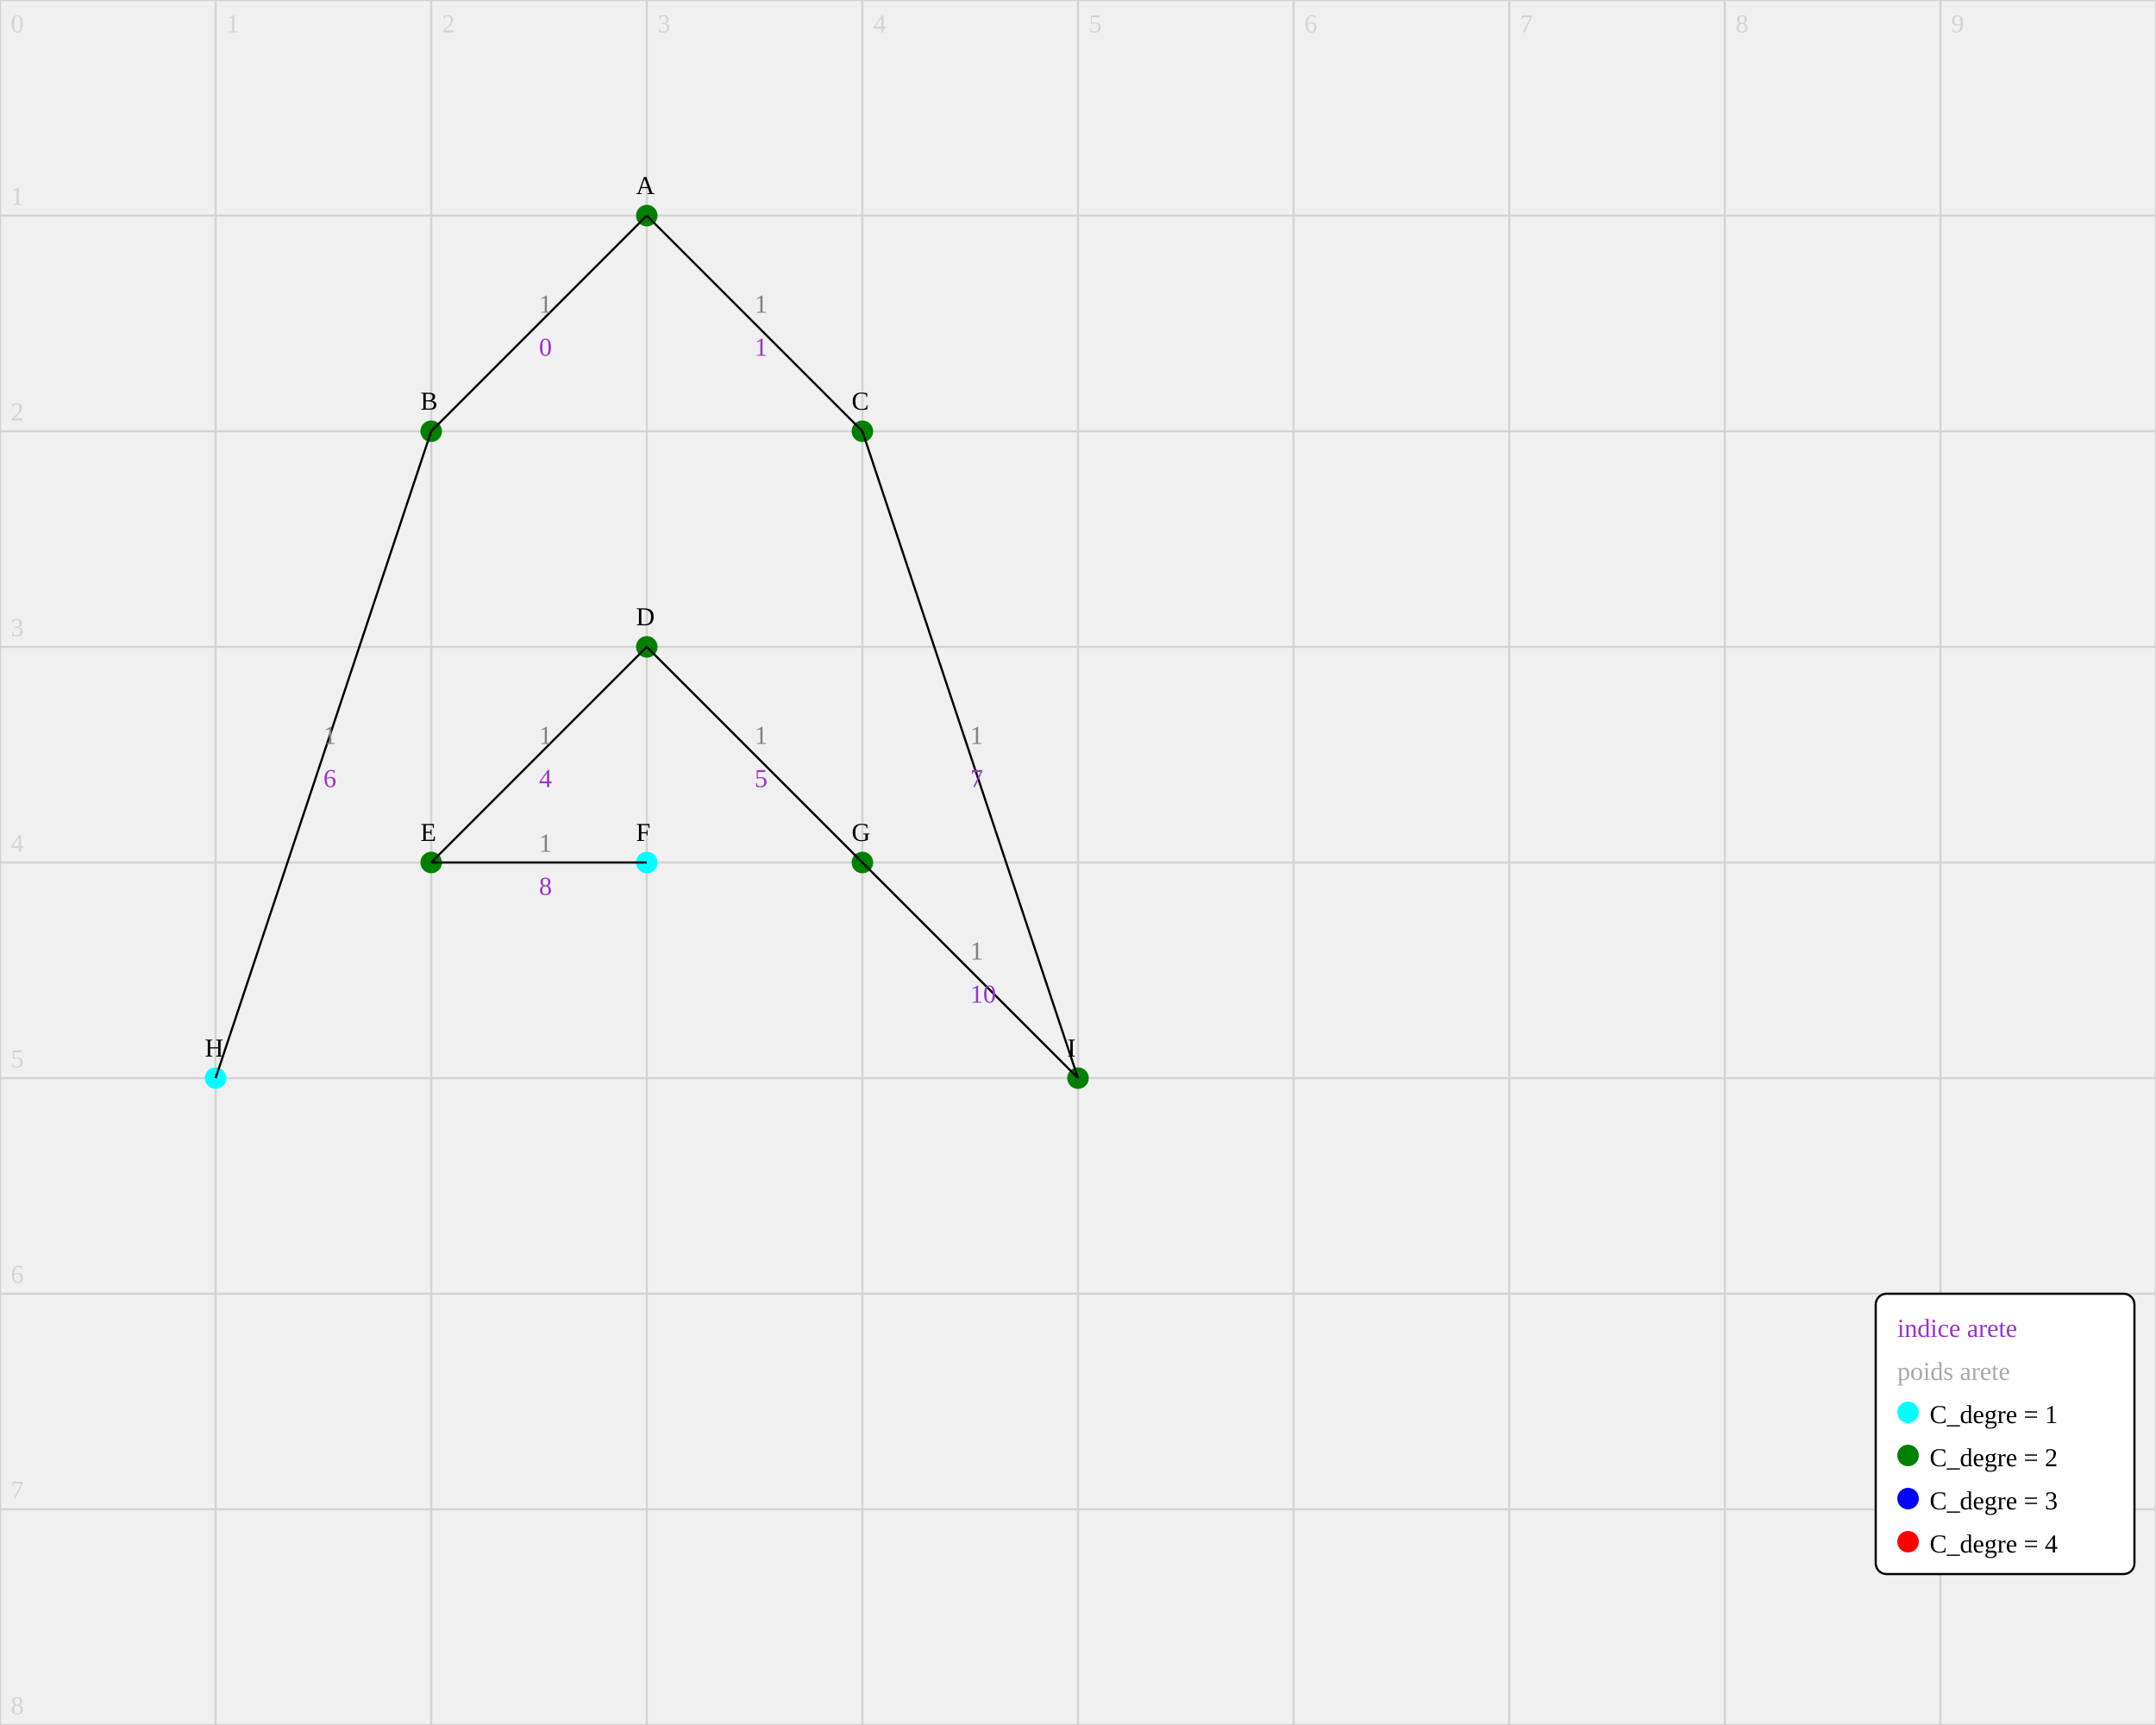
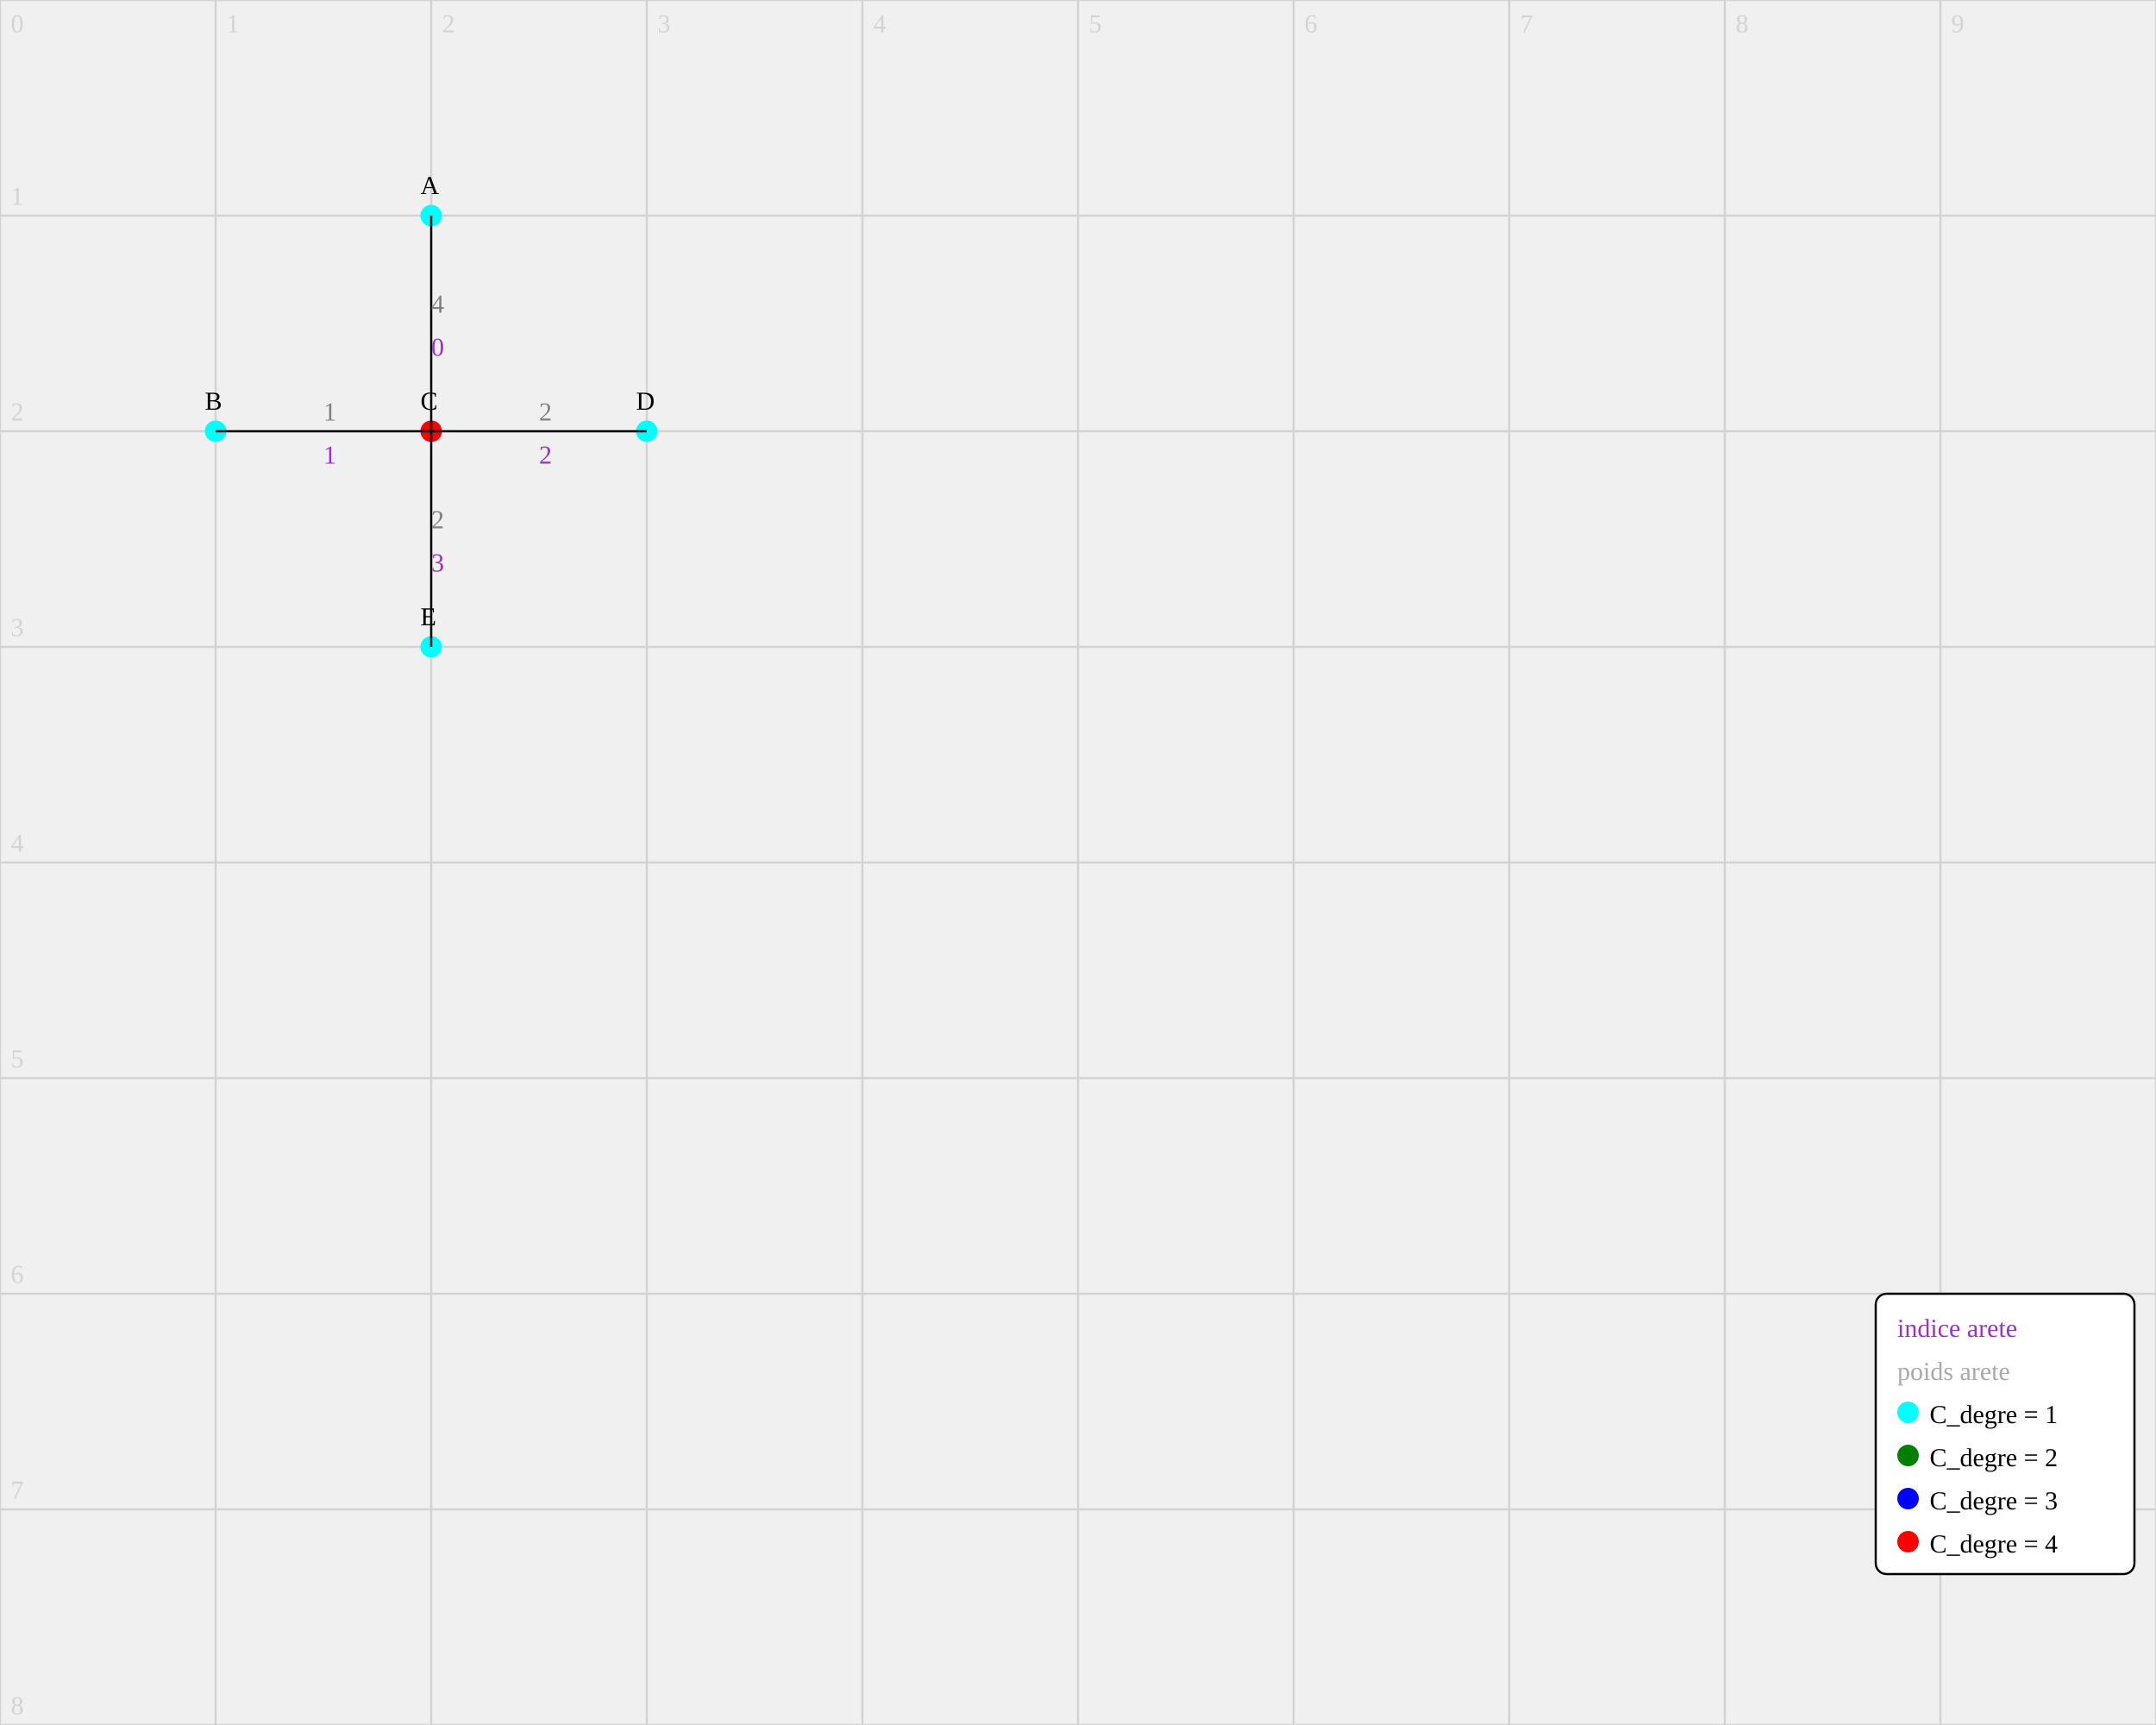
<svg xmlns="http://www.w3.org/2000/svg" version="1.1" width="1000" height="800">
  <line x1="0" y1="0" x2="1000" y2="0" stroke="lightgrey" />
  <text x="5" y="-5" fill="lightgrey">0</text>
  <line x1="0" y1="100" x2="1000" y2="100" stroke="lightgrey" />
  <text x="5" y="95" fill="lightgrey">1</text>
  <line x1="0" y1="200" x2="1000" y2="200" stroke="lightgrey" />
  <text x="5" y="195" fill="lightgrey">2</text>
  <line x1="0" y1="300" x2="1000" y2="300" stroke="lightgrey" />
  <text x="5" y="295" fill="lightgrey">3</text>
  <line x1="0" y1="400" x2="1000" y2="400" stroke="lightgrey" />
  <text x="5" y="395" fill="lightgrey">4</text>
  <line x1="0" y1="500" x2="1000" y2="500" stroke="lightgrey" />
  <text x="5" y="495" fill="lightgrey">5</text>
  <line x1="0" y1="600" x2="1000" y2="600" stroke="lightgrey" />
  <text x="5" y="595" fill="lightgrey">6</text>
  <line x1="0" y1="700" x2="1000" y2="700" stroke="lightgrey" />
  <text x="5" y="695" fill="lightgrey">7</text>
  <line x1="0" y1="800" x2="1000" y2="800" stroke="lightgrey" />
  <text x="5" y="795" fill="lightgrey">8</text>
  <line x1="0" y1="0" x2="0" y2="800" stroke="lightgrey" />
  <text x="5" y="15" fill="lightgrey">0</text>
  <line x1="100" y1="0" x2="100" y2="800" stroke="lightgrey" />
  <text x="105" y="15" fill="lightgrey">1</text>
  <line x1="200" y1="0" x2="200" y2="800" stroke="lightgrey" />
  <text x="205" y="15" fill="lightgrey">2</text>
  <line x1="300" y1="0" x2="300" y2="800" stroke="lightgrey" />
  <text x="305" y="15" fill="lightgrey">3</text>
  <line x1="400" y1="0" x2="400" y2="800" stroke="lightgrey" />
  <text x="405" y="15" fill="lightgrey">4</text>
  <line x1="500" y1="0" x2="500" y2="800" stroke="lightgrey" />
  <text x="505" y="15" fill="lightgrey">5</text>
  <line x1="600" y1="0" x2="600" y2="800" stroke="lightgrey" />
  <text x="605" y="15" fill="lightgrey">6</text>
  <line x1="700" y1="0" x2="700" y2="800" stroke="lightgrey" />
  <text x="705" y="15" fill="lightgrey">7</text>
  <line x1="800" y1="0" x2="800" y2="800" stroke="lightgrey" />
  <text x="805" y="15" fill="lightgrey">8</text>
  <line x1="900" y1="0" x2="900" y2="800" stroke="lightgrey" />
  <text x="905" y="15" fill="lightgrey">9</text>
  <line x1="1000" y1="0" x2="1000" y2="800" stroke="lightgrey" />
  <text x="1005" y="15" fill="lightgrey">10</text>
-   <circle cx="300" cy="100" r="5" fill="green" />
-   <text x="295" y="90" fill="black">A</text>
-   <circle cx="200" cy="200" r="5" fill="green" />
-   <text x="195" y="190" fill="black">B</text>
-   <circle cx="400" cy="200" r="5" fill="green" />
-   <text x="395" y="190" fill="black">C</text>
-   <circle cx="300" cy="300" r="5" fill="green" />
-   <text x="295" y="290" fill="black">D</text>
-   <circle cx="200" cy="400" r="5" fill="green" />
-   <text x="195" y="390" fill="black">E</text>
-   <circle cx="300" cy="400" r="5" fill="cyan" />
-   <text x="295" y="390" fill="black">F</text>
-   <circle cx="400" cy="400" r="5" fill="green" />
-   <text x="395" y="390" fill="black">G</text>
-   <circle cx="100" cy="500" r="5" fill="cyan" />
-   <text x="95" y="490" fill="black">H</text>
-   <circle cx="500" cy="500" r="5" fill="green" />
-   <text x="495" y="490" fill="black">I</text>
-   <line x1="300" y1="100" x2="200" y2="200" stroke="black" />
-   <text x="250" y="165" fill="darkorchid">0</text>
-   <text x="250" y="145" fill="grey">1</text>
-   <line x1="300" y1="100" x2="400" y2="200" stroke="black" />
-   <text x="350" y="165" fill="darkorchid">1</text>
-   <text x="350" y="145" fill="grey">1</text>
-   <line x1="300" y1="300" x2="200" y2="400" stroke="black" />
-   <text x="250" y="365" fill="darkorchid">4</text>
-   <text x="250" y="345" fill="grey">1</text>
-   <line x1="300" y1="300" x2="400" y2="400" stroke="black" />
-   <text x="350" y="365" fill="darkorchid">5</text>
-   <text x="350" y="345" fill="grey">1</text>
-   <line x1="200" y1="200" x2="100" y2="500" stroke="black" />
-   <text x="150" y="365" fill="darkorchid">6</text>
-   <text x="150" y="345" fill="grey">1</text>
-   <line x1="400" y1="200" x2="500" y2="500" stroke="black" />
-   <text x="450" y="365" fill="darkorchid">7</text>
-   <text x="450" y="345" fill="grey">1</text>
-   <line x1="200" y1="400" x2="300" y2="400" stroke="black" />
-   <text x="250" y="415" fill="darkorchid">8</text>
-   <text x="250" y="395" fill="grey">1</text>
-   <line x1="400" y1="400" x2="500" y2="500" stroke="black" />
-   <text x="450" y="465" fill="darkorchid">10</text>
-   <text x="450" y="445" fill="grey">1</text>
+   <circle cx="200" cy="100" r="5" fill="cyan" />
+   <text x="195" y="90" fill="black">A</text>
+   <circle cx="100" cy="200" r="5" fill="cyan" />
+   <text x="95" y="190" fill="black">B</text>
+   <circle cx="200" cy="200" r="5" fill="red" />
+   <text x="195" y="190" fill="black">C</text>
+   <circle cx="300" cy="200" r="5" fill="cyan" />
+   <text x="295" y="190" fill="black">D</text>
+   <circle cx="200" cy="300" r="5" fill="cyan" />
+   <text x="195" y="290" fill="black">E</text>
+   <line x1="200" y1="100" x2="200" y2="200" stroke="black" />
+   <text x="200" y="165" fill="darkorchid">0</text>
+   <text x="200" y="145" fill="grey">4</text>
+   <line x1="100" y1="200" x2="200" y2="200" stroke="black" />
+   <text x="150" y="215" fill="darkorchid">1</text>
+   <text x="150" y="195" fill="grey">1</text>
+   <line x1="200" y1="200" x2="300" y2="200" stroke="black" />
+   <text x="250" y="215" fill="darkorchid">2</text>
+   <text x="250" y="195" fill="grey">2</text>
+   <line x1="200" y1="200" x2="200" y2="300" stroke="black" />
+   <text x="200" y="265" fill="darkorchid">3</text>
+   <text x="200" y="245" fill="grey">2</text>
  <rect x="870" y="600" width="120" height="130" rx="5" ry="5" fill="white" stroke="black" stroke-width="1px" />
  <text x="880" y="620" fill="darkorchid">indice arete</text>
  <text x="880" y="640" fill="darkgrey">poids arete</text>
  <circle cx="885" cy="655" r="5" fill="cyan" />
  <text x="895" y="660" fill="black">C_degre = 1</text>
  <circle cx="885" cy="675" r="5" fill="green" />
  <text x="895" y="680" fill="black">C_degre = 2</text>
  <circle cx="885" cy="695" r="5" fill="blue" />
  <text x="895" y="700" fill="black">C_degre = 3</text>
  <circle cx="885" cy="715" r="5" fill="red" />
  <text x="895" y="720" fill="black">C_degre = 4</text>
</svg>
